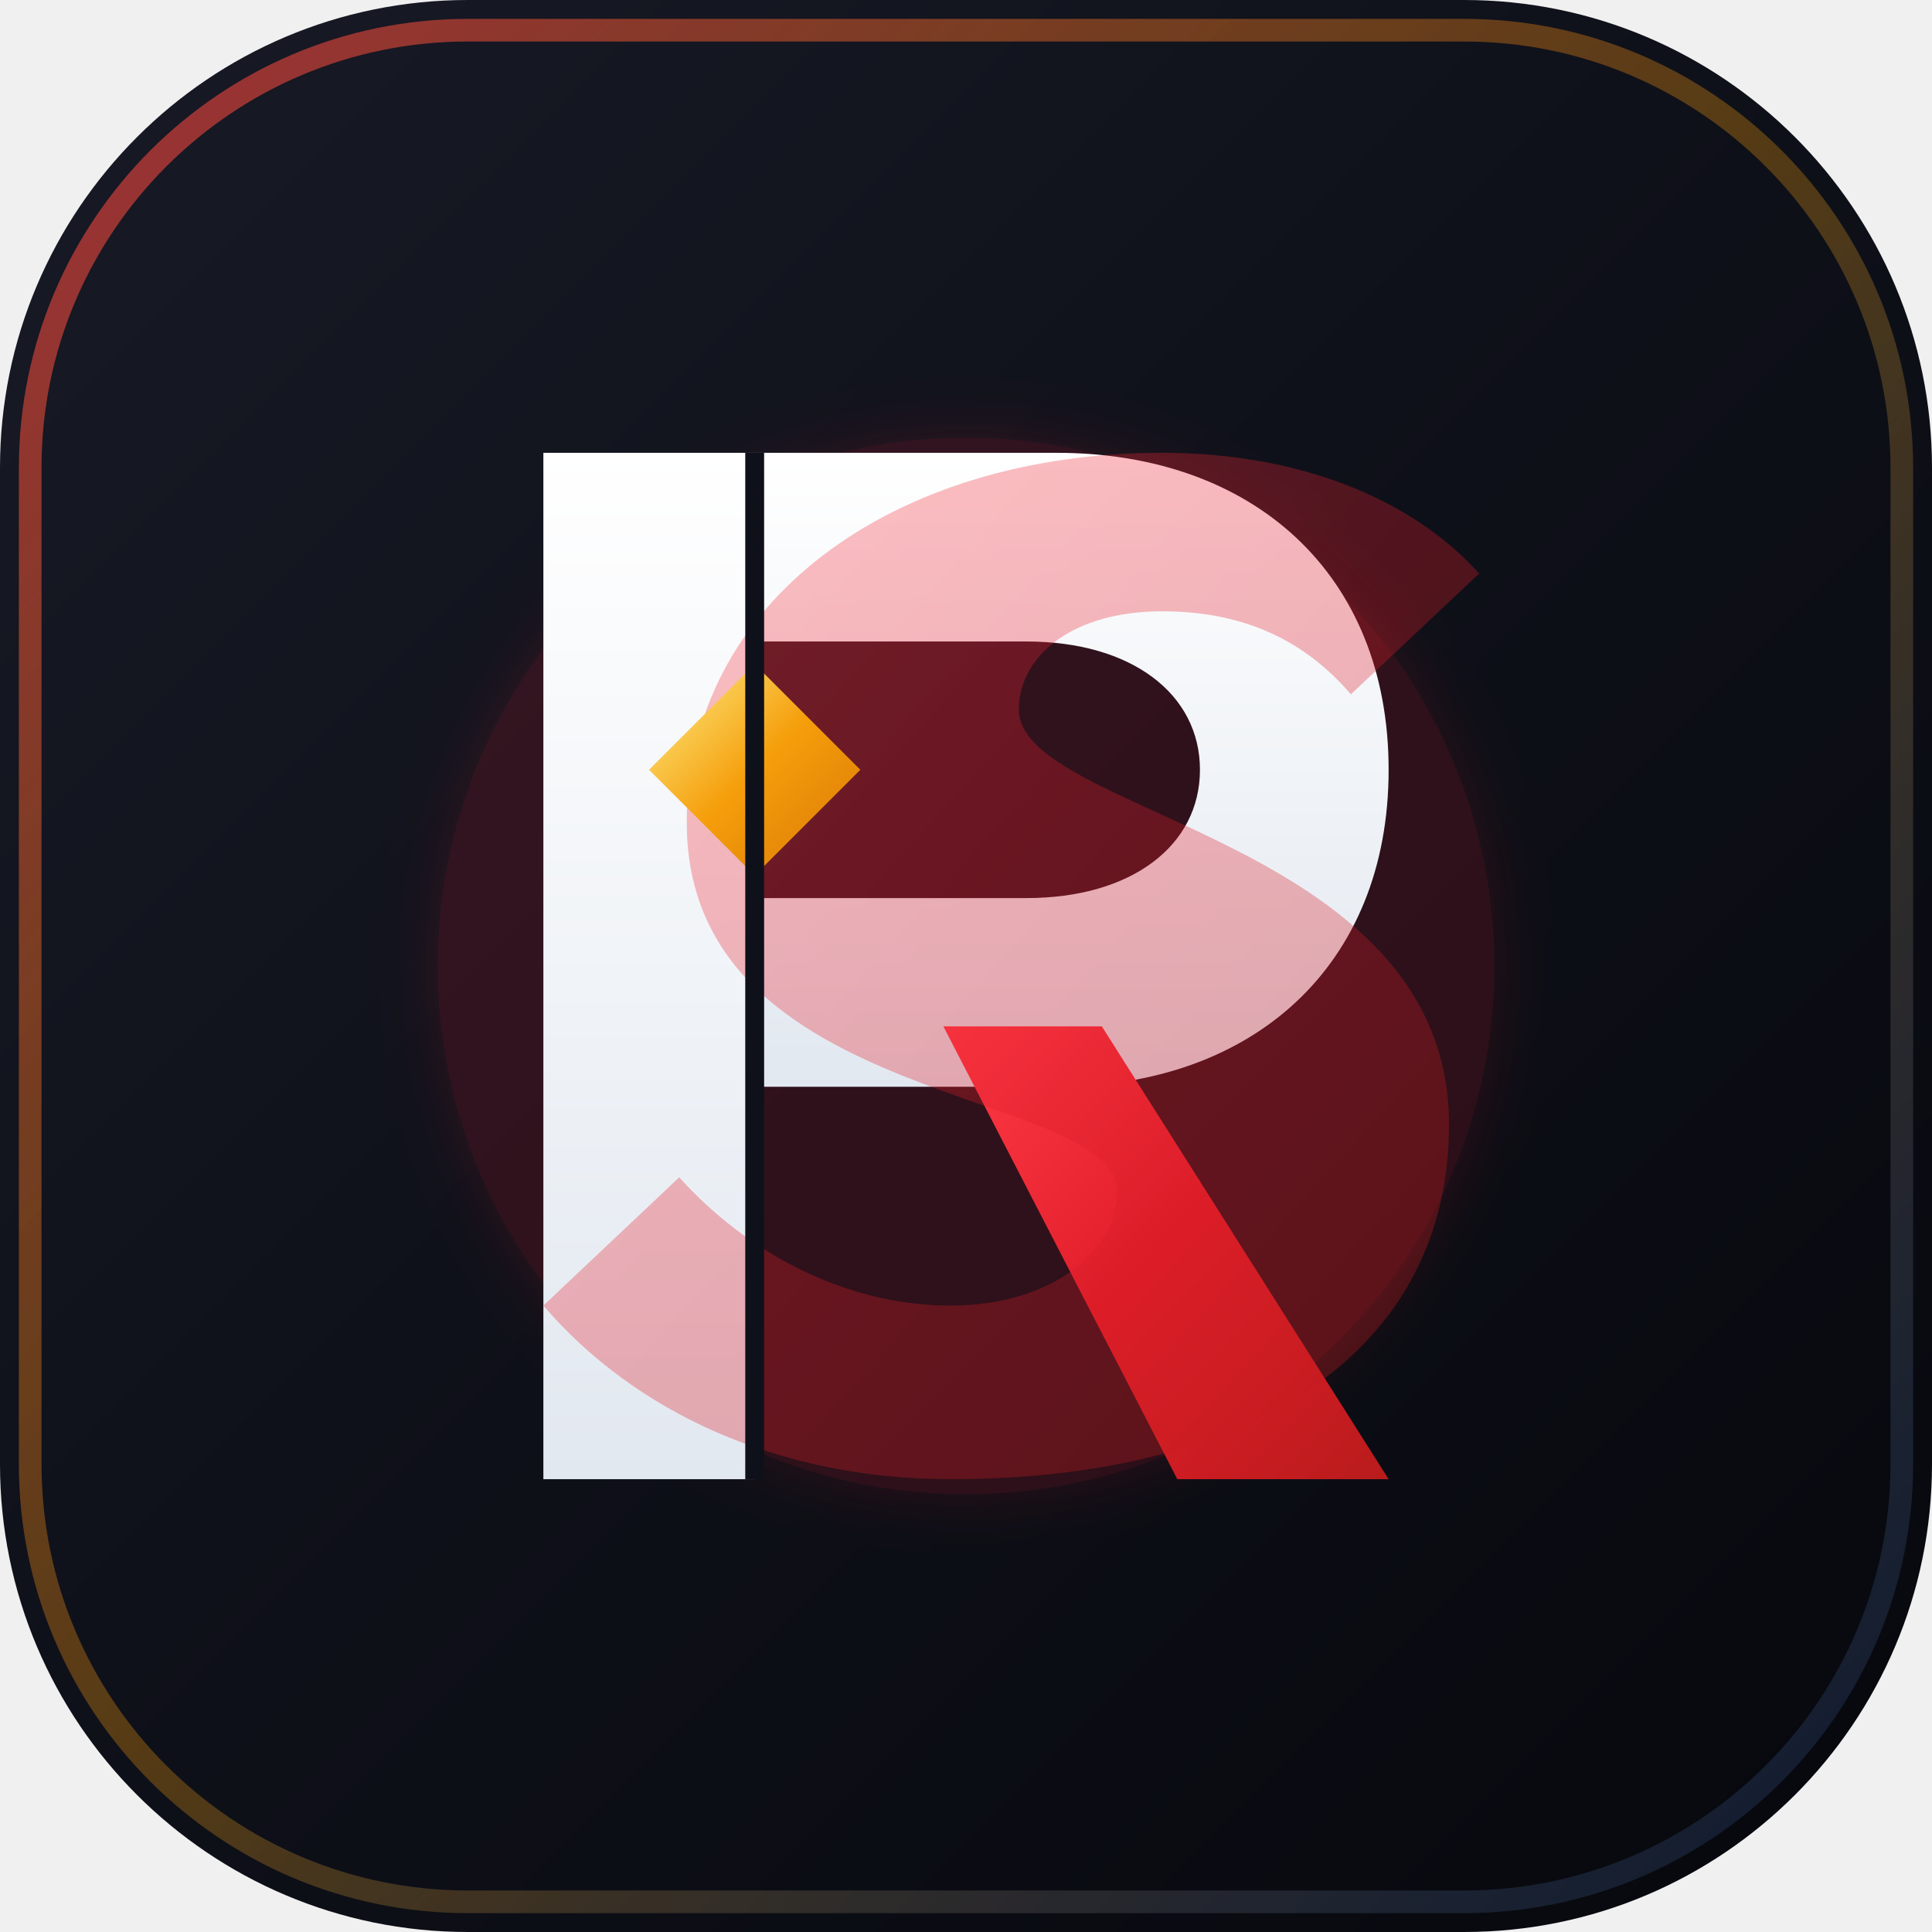
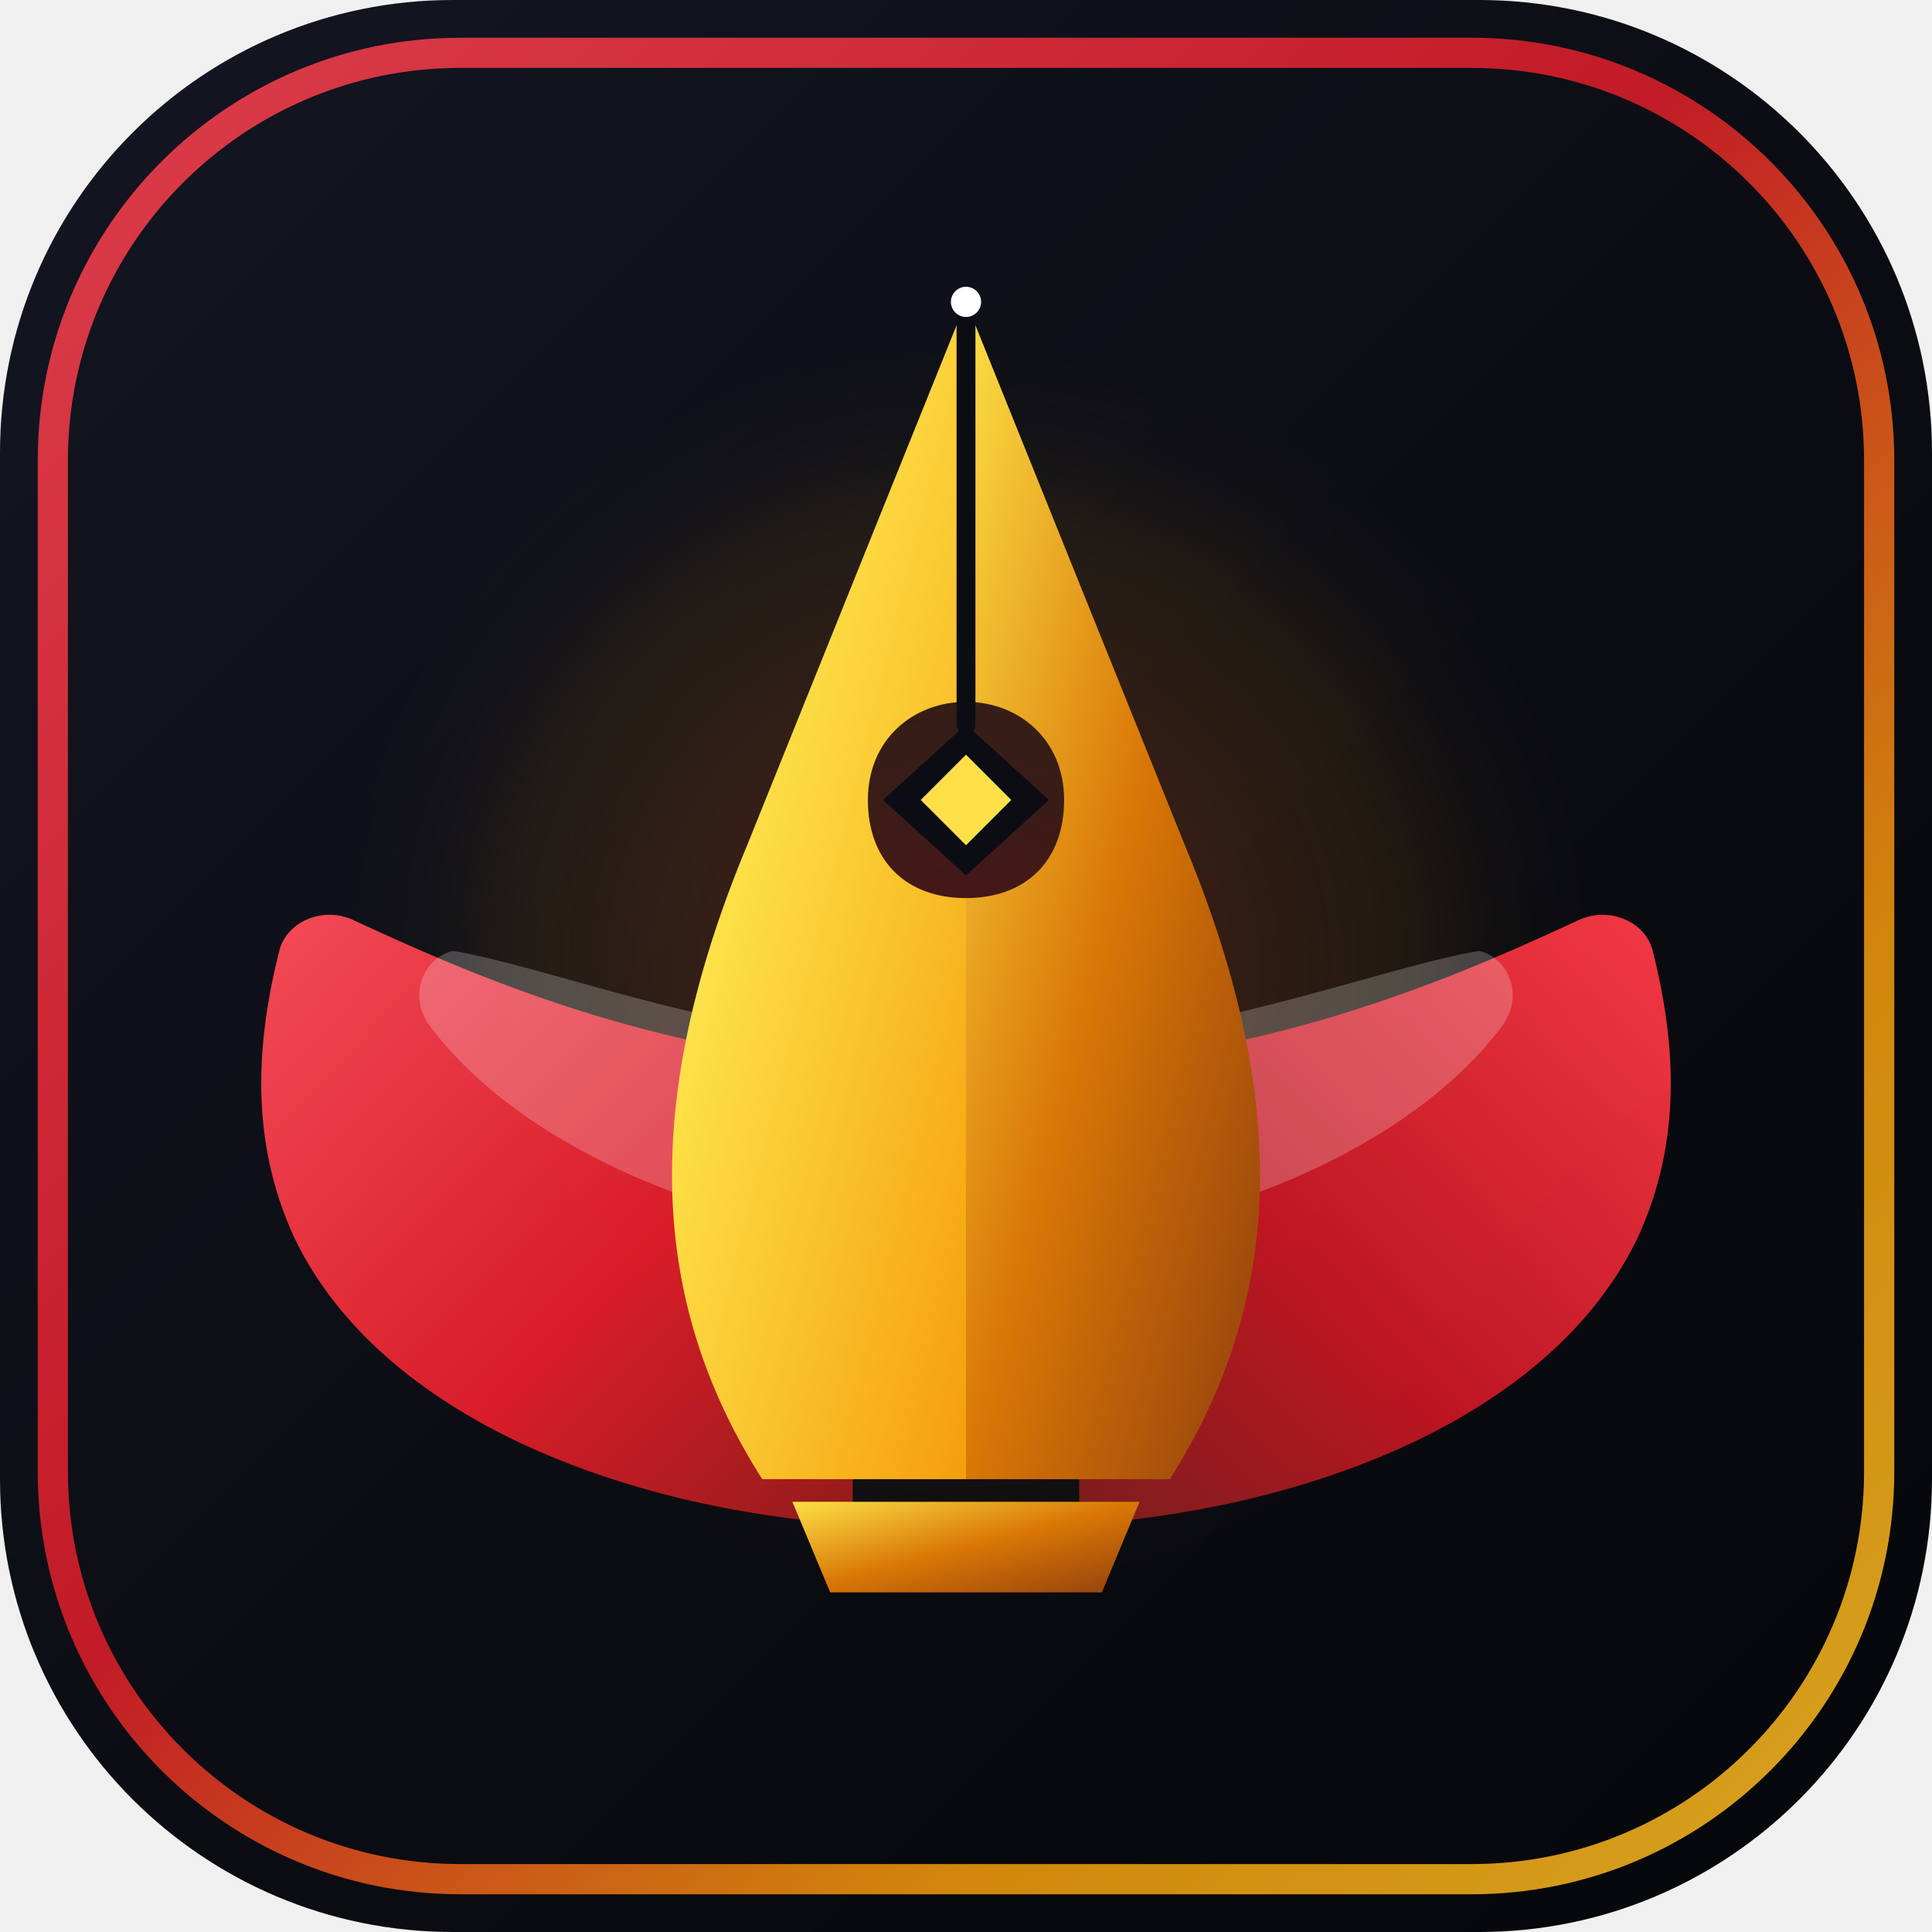
<svg xmlns="http://www.w3.org/2000/svg" viewBox="0 0 512 512" width="100%" height="100%">
  <defs>
-     <linearGradient id="rsBgGrad" x1="0%" y1="0%" x2="100%" y2="100%">
-       <stop offset="0%" stop-color="#181a26" />
-       <stop offset="45%" stop-color="#0f111a" />
-       <stop offset="100%" stop-color="#07080d" />
+     <linearGradient id="journalBg" x1="0%" y1="0%" x2="100%" y2="100%">
+       <stop offset="0%" stop-color="#141622" />
+       <stop offset="50%" stop-color="#0c0d14" />
+       <stop offset="100%" stop-color="#06070a" />
    </linearGradient>
-     <linearGradient id="rsCrimsonGrad" x1="0%" y1="0%" x2="100%" y2="100%">
+     <linearGradient id="rimGrad" x1="0%" y1="0%" x2="100%" y2="100%">
+       <stop offset="0%" stop-color="#ff4452" />
+       <stop offset="45%" stop-color="#e11d2a" />
+       <stop offset="75%" stop-color="#f59e0b" />
+       <stop offset="100%" stop-color="#fbbf24" />
+     </linearGradient>
+     <linearGradient id="goldLight" x1="0%" y1="0%" x2="100%" y2="100%">
+       <stop offset="0%" stop-color="#fffbeb" />
+       <stop offset="35%" stop-color="#fde047" />
+       <stop offset="100%" stop-color="#f59e0b" />
+     </linearGradient>
+     <linearGradient id="goldDark" x1="0%" y1="0%" x2="100%" y2="100%">
+       <stop offset="0%" stop-color="#fde047" />
+       <stop offset="50%" stop-color="#d97706" />
+       <stop offset="100%" stop-color="#92400e" />
+     </linearGradient>
+     <linearGradient id="crimsonLeft" x1="0%" y1="0%" x2="100%" y2="100%">
+       <stop offset="0%" stop-color="#ff4d5a" />
+       <stop offset="60%" stop-color="#e11d2a" />
+       <stop offset="100%" stop-color="#991b1b" />
+     </linearGradient>
+     <linearGradient id="crimsonRight" x1="100%" y1="0%" x2="0%" y2="100%">
      <stop offset="0%" stop-color="#ff3b47" />
-       <stop offset="50%" stop-color="#e11d2a" />
-       <stop offset="100%" stop-color="#b91c1c" />
+       <stop offset="60%" stop-color="#c51622" />
+       <stop offset="100%" stop-color="#7f1d1d" />
    </linearGradient>
-     <linearGradient id="rsGoldGrad" x1="0%" y1="0%" x2="100%" y2="100%">
-       <stop offset="0%" stop-color="#fef08a" />
-       <stop offset="50%" stop-color="#f59e0b" />
-       <stop offset="100%" stop-color="#d97706" />
-     </linearGradient>
-     <linearGradient id="rsSilverGrad" x1="0%" y1="0%" x2="0%" y2="100%">
-       <stop offset="0%" stop-color="#ffffff" />
-       <stop offset="100%" stop-color="#e2e8f0" />
-     </linearGradient>
-     <linearGradient id="rsRingGrad" x1="0%" y1="0%" x2="100%" y2="100%">
-       <stop offset="0%" stop-color="#ff3b47" stop-opacity="0.8" />
-       <stop offset="50%" stop-color="#f59e0b" stop-opacity="0.4" />
-       <stop offset="100%" stop-color="#3b82f6" stop-opacity="0.2" />
-     </linearGradient>
-     <filter id="rsGlow" x="-20%" y="-20%" width="140%" height="140%">
-       <feGaussianBlur stdDeviation="8" result="blur" />
-       <feComposite in="SourceGraphic" in2="blur" operator="over" />
-     </filter>
+     <radialGradient id="ambientGlow" cx="50%" cy="50%" r="50%">
+       <stop offset="0%" stop-color="#e11d2a" stop-opacity="0.3" />
+       <stop offset="70%" stop-color="#f59e0b" stop-opacity="0.08" />
+       <stop offset="100%" stop-color="#000000" stop-opacity="0" />
+     </radialGradient>
  </defs>
-   <rect width="512" height="512" rx="124" fill="url(#rsBgGrad)" />
-   <rect x="8" y="8" width="496" height="496" rx="116" fill="none" stroke="url(#rsRingGrad)" stroke-width="6" opacity="0.75" />
+   <rect width="512" height="512" rx="120" fill="url(#journalBg)" />
+   <rect x="14" y="14" width="484" height="484" rx="108" fill="none" stroke="url(#rimGrad)" stroke-width="8" opacity="0.85" />
+   <circle cx="256" cy="256" r="170" fill="url(#ambientGlow)" />
  <g transform="translate(256, 256)">
-     <circle cx="0" cy="0" r="140" fill="#e11d2a" opacity="0.16" filter="url(#rsGlow)" />
-     <path d="M -112 -136 L -56 -136 L -56 136 L -112 136 Z" fill="url(#rsSilverGrad)" />
-     <path d="M -56 -136 L 24 -136 C 76 -136 112 -104 112 -52 C 112 0 76 32 24 32 L -56 32 Z          M -56 -86 L 16 -86 C 44 -86 62 -72 62 -52 C 62 -32 44 -18 16 -18 L -56 -18 Z" fill="url(#rsSilverGrad)" fill-rule="evenodd" />
-     <path d="M -6 16 L 36 16 L 112 136 L 56 136 Z" fill="url(#rsCrimsonGrad)" />
-     <path d="M 52 -136 C 88 -136 118 -124 136 -104 L 102 -72 C 90 -86 74 -94 52 -94 C 28 -94 14 -82 14 -68 C 14 -40 128 -34 128 42 C 128 102 76 136 -4 136 C -50 136 -88 118 -112 90 L -76 56 C -58 76 -32 90 -4 90 C 22 90 40 76 40 60 C 40 32 -74 38 -74 -38 C -74 -96 -20 -136 52 -136 Z" fill="url(#rsCrimsonGrad)" opacity="0.32" />
-     <polygon points="-84,-52 -56,-80 -28,-52 -56,-24" fill="url(#rsGoldGrad)" />
-     <line x1="-56" y1="-136" x2="-56" y2="136" stroke="#0f111a" stroke-width="5" />
+     <path d="M -30 148 C -90 144 -155 120 -178 72 C -190 46 -188 20 -182 -4 C -180 -12 -170 -16 -162 -12 C -136 0 -88 22 -30 26 Z" fill="url(#crimsonLeft)" opacity="0.95" />
+     <path d="M 30 148 C 90 144 155 120 178 72 C 190 46 188 20 182 -4 C 180 -12 170 -16 162 -12 C 136 0 88 22 30 26 Z" fill="url(#crimsonRight)" opacity="0.95" />
+     <path d="M -26 72 C -68 68 -118 48 -142 16 C -148 8 -144 -2 -136 -4 C -112 0 -72 16 -26 20 Z" fill="#ffffff" opacity="0.22" />
+     <path d="M 26 72 C 68 68 118 48 142 16 C 148 8 144 -2 136 -4 C 112 0 72 16 26 20 Z" fill="#ffffff" opacity="0.22" />
+     <path d="M 0 -176 L -58 -32 C -88 40 -82 92 -54 136 L 0 136 L 0 -18 C -16 -18 -26 -28 -26 -44 C -26 -60 -14 -70 0 -70 Z" fill="url(#goldLight)" />
+     <path d="M 0 -176 L 58 -32 C 88 40 82 92 54 136 L 0 136 L 0 -18 C 16 -18 26 -28 26 -44 C 26 -60 14 -70 0 -70 Z" fill="url(#goldDark)" />
+     <polygon points="0,-64 22,-44 0,-24 -22,-44" fill="#0c0d14" />
+     <polygon points="0,-56 12,-44 0,-32 -12,-44" fill="#fde047" />
+     <line x1="0" y1="-176" x2="0" y2="-64" stroke="#0c0d14" stroke-width="5" stroke-linecap="round" />
+     <path d="M -46 142 L 46 142 L 36 166 L -36 166 Z" fill="url(#goldDark)" />
+     <circle cx="0" cy="-176" r="4" fill="#ffffff" />
  </g>
</svg>
